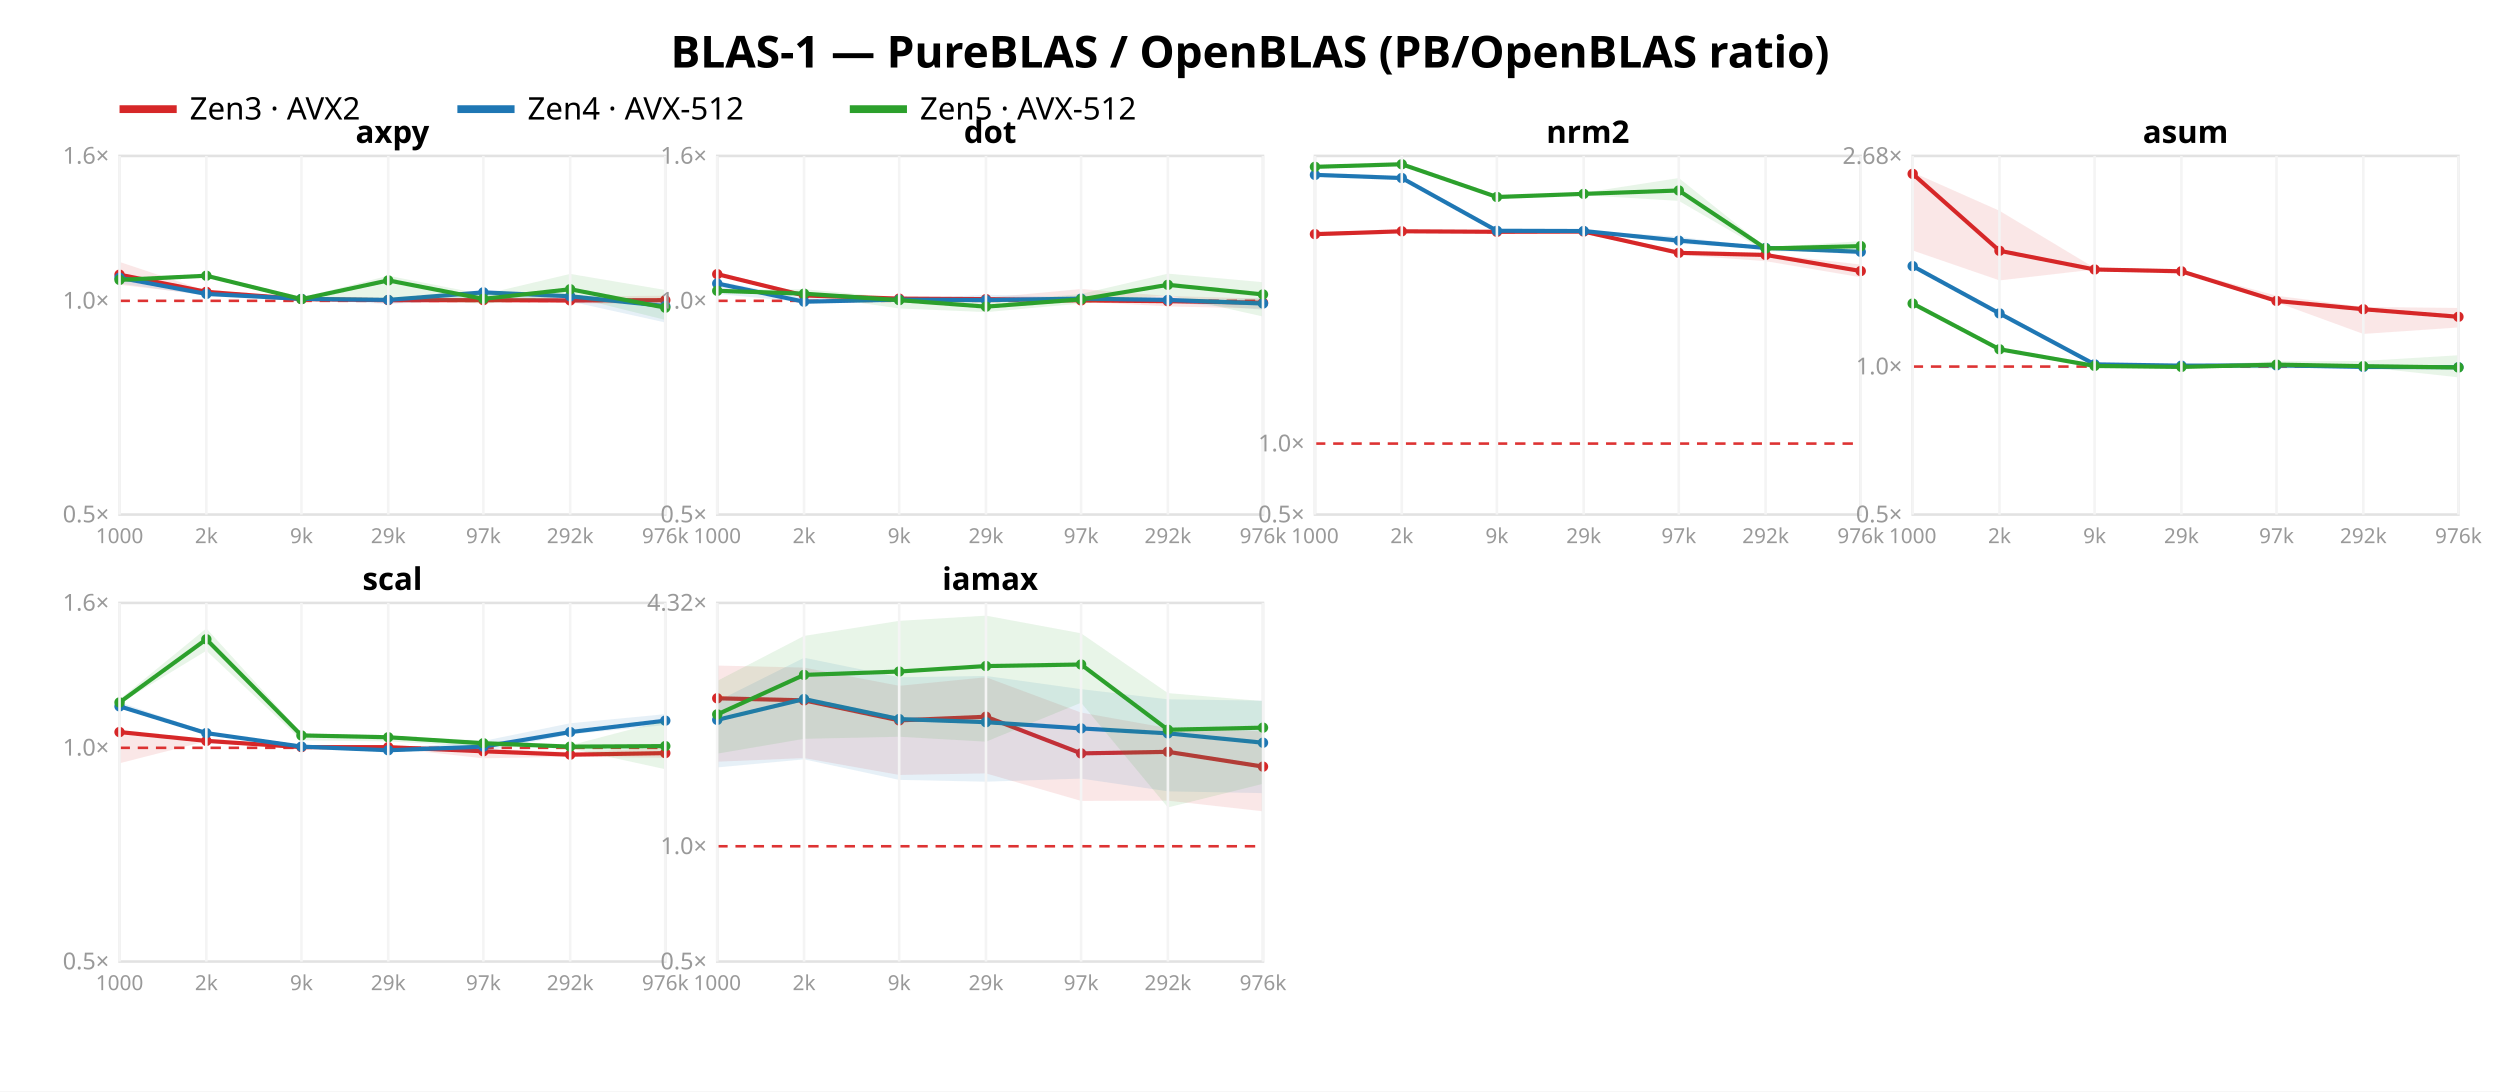
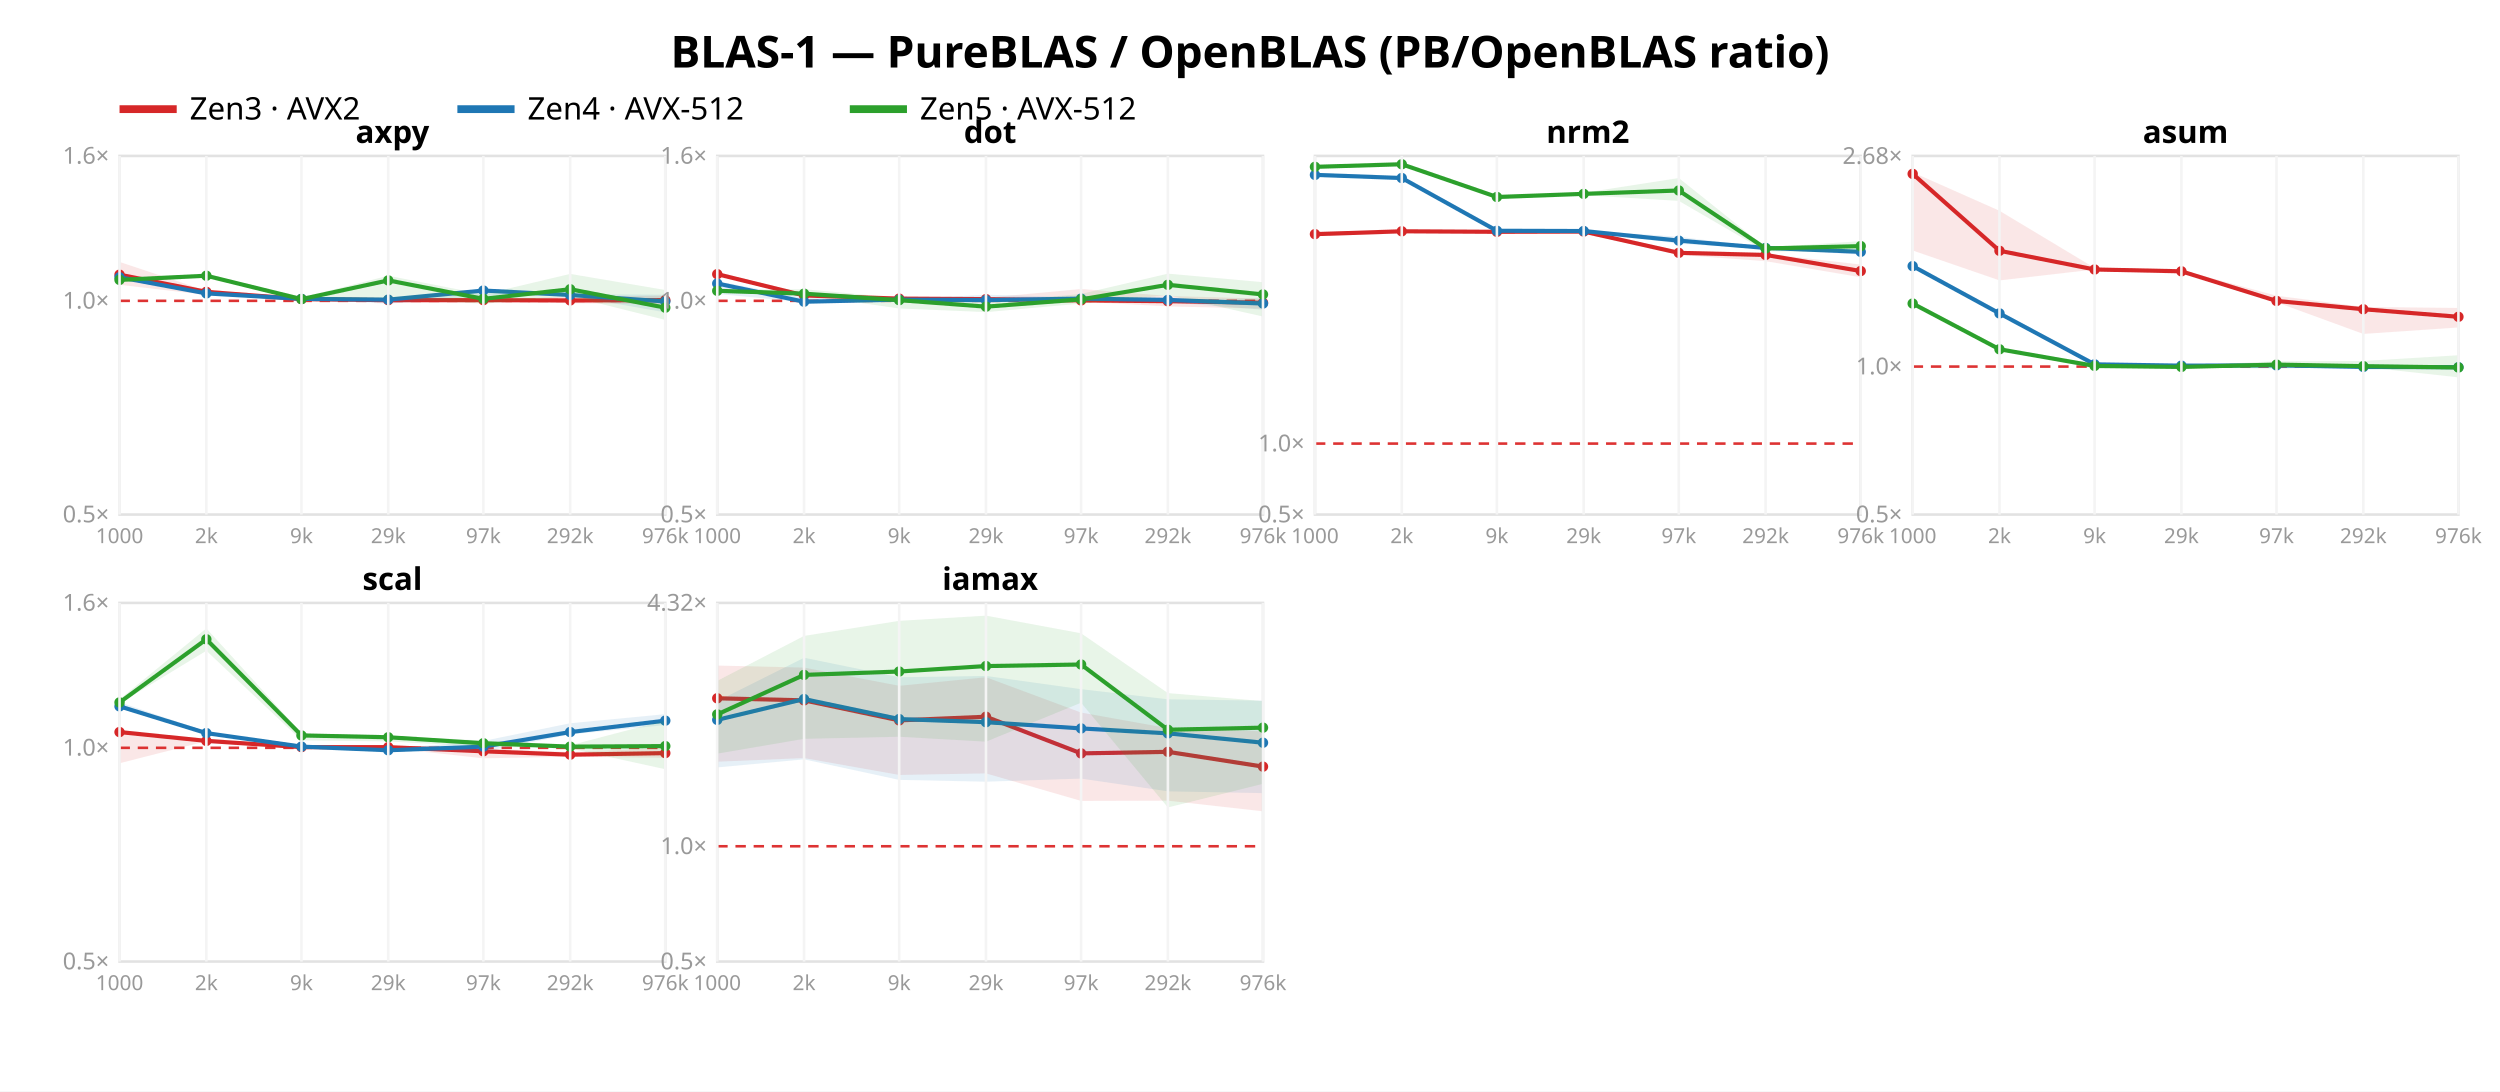
<svg xmlns="http://www.w3.org/2000/svg" width="962" height="420" font-family="sans-serif">
  <rect width="962" height="420" fill="white" />
  <text x="481.0" y="26" text-anchor="middle" font-size="17" font-weight="bold">BLAS-1 — PureBLAS / OpenBLAS (PB/OpenBLAS ratio)</text>
  <line x1="46" y1="42" x2="68" y2="42" stroke="#d62728" stroke-width="3" />
  <text x="73" y="46" font-size="12">Zen3 · AVX2</text>
  <line x1="176" y1="42" x2="198" y2="42" stroke="#1f77b4" stroke-width="3" />
  <text x="203" y="46" font-size="12">Zen4 · AVX-512</text>
  <line x1="327" y1="42" x2="349" y2="42" stroke="#2ca02c" stroke-width="3" />
  <text x="354" y="46" font-size="12">Zen5 · AVX-512</text>
  <rect x="46" y="60" width="210" height="138" fill="none" stroke="#e2e2e2" />
  <line x1="46" y1="115.763" x2="256" y2="115.763" stroke="#d33" stroke-dasharray="4 3" />
  <text x="42" y="201.0" text-anchor="end" font-size="9" fill="#999">0.5×</text>
  <text x="42" y="118.763" text-anchor="end" font-size="9" fill="#999">1.0×</text>
  <text x="42" y="63.0" text-anchor="end" font-size="9" fill="#999">1.6×</text>
  <polygon points="46.0,100.8 79.4,111.9 116.0,115.1 149.4,115.1 186.0,115.3 219.4,114.1 256.0,113.8 256.0,117.0 219.4,116.7 186.0,115.7 149.4,116.3 116.0,115.1 79.4,113.5 46.0,109.6" fill="#d62728" opacity="0.11" />
  <polyline points="46.0,105.7 79.4,112.3 116.0,115.1 149.4,115.5 186.0,115.5 219.4,115.6 256.0,115.5" fill="none" stroke="#d62728" stroke-width="1.6" />
  <circle cx="46.0" cy="105.7" r="2" fill="#d62728" />
  <circle cx="79.4" cy="112.3" r="2" fill="#d62728" />
  <circle cx="116.0" cy="115.1" r="2" fill="#d62728" />
  <circle cx="149.4" cy="115.5" r="2" fill="#d62728" />
  <circle cx="186.0" cy="115.5" r="2" fill="#d62728" />
  <circle cx="219.4" cy="115.6" r="2" fill="#d62728" />
  <circle cx="256.0" cy="115.5" r="2" fill="#d62728" />
-   <polygon points="46.0,106.7 79.4,113.0 116.0,115.0 149.4,115.3 186.0,111.8 219.4,113.8 256.0,115.3 256.0,124.1 219.4,116.0 186.0,114.9 149.4,117.0 116.0,115.4 79.4,113.8 46.0,109.1" fill="#1f77b4" opacity="0.11" />
-   <polyline points="46.0,106.9 79.4,113.1 116.0,115.0 149.4,115.4 186.0,112.5 219.4,114.0 256.0,117.8" fill="none" stroke="#1f77b4" stroke-width="1.6" />
-   <circle cx="46.0" cy="106.9" r="2" fill="#1f77b4" />
-   <circle cx="79.4" cy="113.1" r="2" fill="#1f77b4" />
+   <polygon points="46.0,106.5 79.4,112.6 116.0,114.7 149.4,115.1 186.0,111.3 219.4,113.2 256.0,113.4 256.0,120.2 219.4,113.8 186.0,113.8 149.4,116.9 116.0,115.1 79.4,113.1 46.0,106.8" fill="#1f77b4" opacity="0.11" />
+   <polyline points="46.0,106.7 79.4,112.9 116.0,115.0 149.4,115.3 186.0,111.8 219.4,113.5 256.0,116.0" fill="none" stroke="#1f77b4" stroke-width="1.6" />
+   <circle cx="46.0" cy="106.7" r="2" fill="#1f77b4" />
+   <circle cx="79.4" cy="112.9" r="2" fill="#1f77b4" />
  <circle cx="116.0" cy="115.0" r="2" fill="#1f77b4" />
-   <circle cx="149.4" cy="115.4" r="2" fill="#1f77b4" />
-   <circle cx="186.0" cy="112.5" r="2" fill="#1f77b4" />
-   <circle cx="219.4" cy="114.0" r="2" fill="#1f77b4" />
-   <circle cx="256.0" cy="117.8" r="2" fill="#1f77b4" />
+   <circle cx="149.4" cy="115.3" r="2" fill="#1f77b4" />
+   <circle cx="186.0" cy="111.8" r="2" fill="#1f77b4" />
+   <circle cx="219.4" cy="113.5" r="2" fill="#1f77b4" />
+   <circle cx="256.0" cy="116.0" r="2" fill="#1f77b4" />
  <polygon points="46.0,107.3 79.4,105.4 116.0,114.5 149.4,106.1 186.0,113.3 219.4,105.4 256.0,111.6 256.0,123.1 219.4,114.0 186.0,116.9 149.4,114.7 116.0,115.5 79.4,106.7 46.0,108.6" fill="#2ca02c" opacity="0.11" />
  <polyline points="46.0,107.7 79.4,106.1 116.0,115.1 149.4,107.9 186.0,115.0 219.4,111.3 256.0,118.4" fill="none" stroke="#2ca02c" stroke-width="1.6" />
  <circle cx="46.0" cy="107.7" r="2" fill="#2ca02c" />
  <circle cx="79.4" cy="106.1" r="2" fill="#2ca02c" />
  <circle cx="116.0" cy="115.1" r="2" fill="#2ca02c" />
  <circle cx="149.4" cy="107.9" r="2" fill="#2ca02c" />
  <circle cx="186.0" cy="115.0" r="2" fill="#2ca02c" />
  <circle cx="219.4" cy="111.3" r="2" fill="#2ca02c" />
  <circle cx="256.0" cy="118.4" r="2" fill="#2ca02c" />
  <text x="151.0" y="55" text-anchor="middle" font-size="12" font-weight="bold">axpy</text>
  <line x1="46.0" y1="60" x2="46.0" y2="198" stroke="#f4f4f4" />
  <text x="46.0" y="209" text-anchor="middle" font-size="8" fill="#999">1000</text>
  <line x1="79.4" y1="60" x2="79.4" y2="198" stroke="#f4f4f4" />
  <text x="79.4" y="209" text-anchor="middle" font-size="8" fill="#999">2k</text>
  <line x1="116.0" y1="60" x2="116.0" y2="198" stroke="#f4f4f4" />
  <text x="116.0" y="209" text-anchor="middle" font-size="8" fill="#999">9k</text>
  <line x1="149.4" y1="60" x2="149.4" y2="198" stroke="#f4f4f4" />
  <text x="149.4" y="209" text-anchor="middle" font-size="8" fill="#999">29k</text>
  <line x1="186.0" y1="60" x2="186.0" y2="198" stroke="#f4f4f4" />
  <text x="186.0" y="209" text-anchor="middle" font-size="8" fill="#999">97k</text>
  <line x1="219.4" y1="60" x2="219.4" y2="198" stroke="#f4f4f4" />
  <text x="219.4" y="209" text-anchor="middle" font-size="8" fill="#999">292k</text>
  <line x1="256.0" y1="60" x2="256.0" y2="198" stroke="#f4f4f4" />
  <text x="256.0" y="209" text-anchor="middle" font-size="8" fill="#999">976k</text>
  <rect x="276" y="60" width="210" height="138" fill="none" stroke="#e2e2e2" />
  <line x1="276" y1="115.763" x2="486" y2="115.763" stroke="#d33" stroke-dasharray="4 3" />
  <text x="272" y="201.0" text-anchor="end" font-size="9" fill="#999">0.5×</text>
  <text x="272" y="118.763" text-anchor="end" font-size="9" fill="#999">1.0×</text>
  <text x="272" y="63.0" text-anchor="end" font-size="9" fill="#999">1.6×</text>
  <polygon points="276.0,104.7 309.4,113.1 346.0,114.9 379.4,114.6 416.0,111.2 449.4,113.9 486.0,114.9 486.0,118.8 449.4,117.9 416.0,116.1 379.4,115.7 346.0,114.9 309.4,113.9 276.0,105.7" fill="#d62728" opacity="0.11" />
  <polyline points="276.0,105.5 309.4,113.7 346.0,114.9 379.4,115.1 416.0,115.6 449.4,115.9 486.0,116.5" fill="none" stroke="#d62728" stroke-width="1.6" />
  <circle cx="276.0" cy="105.5" r="2" fill="#d62728" />
  <circle cx="309.4" cy="113.7" r="2" fill="#d62728" />
  <circle cx="346.0" cy="114.9" r="2" fill="#d62728" />
  <circle cx="379.4" cy="115.1" r="2" fill="#d62728" />
  <circle cx="416.0" cy="115.6" r="2" fill="#d62728" />
  <circle cx="449.4" cy="115.9" r="2" fill="#d62728" />
  <circle cx="486.0" cy="116.5" r="2" fill="#d62728" />
  <polygon points="276.0,108.2 309.4,114.6 346.0,115.2 379.4,113.4 416.0,114.4 449.4,115.3 486.0,114.8 486.0,119.2 449.4,116.3 416.0,115.7 379.4,115.6 346.0,115.4 309.4,116.3 276.0,113.1" fill="#1f77b4" opacity="0.11" />
  <polyline points="276.0,109.1 309.4,116.1 346.0,115.3 379.4,115.5 416.0,114.9 449.4,115.4 486.0,116.8" fill="none" stroke="#1f77b4" stroke-width="1.6" />
  <circle cx="276.0" cy="109.1" r="2" fill="#1f77b4" />
  <circle cx="309.4" cy="116.1" r="2" fill="#1f77b4" />
  <circle cx="346.0" cy="115.3" r="2" fill="#1f77b4" />
  <circle cx="379.4" cy="115.5" r="2" fill="#1f77b4" />
  <circle cx="416.0" cy="114.9" r="2" fill="#1f77b4" />
  <circle cx="449.4" cy="115.4" r="2" fill="#1f77b4" />
  <circle cx="486.0" cy="116.8" r="2" fill="#1f77b4" />
  <polygon points="276.0,111.5 309.4,111.3 346.0,114.6 379.4,116.5 416.0,113.1 449.4,105.3 486.0,108.6 486.0,121.8 449.4,113.6 416.0,116.8 379.4,120.1 346.0,118.7 309.4,113.5 276.0,111.9" fill="#2ca02c" opacity="0.11" />
  <polyline points="276.0,111.9 309.4,113.0 346.0,115.5 379.4,118.0 416.0,115.2 449.4,109.6 486.0,113.3" fill="none" stroke="#2ca02c" stroke-width="1.6" />
  <circle cx="276.0" cy="111.9" r="2" fill="#2ca02c" />
  <circle cx="309.4" cy="113.0" r="2" fill="#2ca02c" />
  <circle cx="346.0" cy="115.5" r="2" fill="#2ca02c" />
  <circle cx="379.4" cy="118.0" r="2" fill="#2ca02c" />
  <circle cx="416.0" cy="115.2" r="2" fill="#2ca02c" />
  <circle cx="449.4" cy="109.6" r="2" fill="#2ca02c" />
  <circle cx="486.0" cy="113.3" r="2" fill="#2ca02c" />
  <text x="381.0" y="55" text-anchor="middle" font-size="12" font-weight="bold">dot</text>
  <line x1="276.0" y1="60" x2="276.0" y2="198" stroke="#f4f4f4" />
  <text x="276.0" y="209" text-anchor="middle" font-size="8" fill="#999">1000</text>
  <line x1="309.4" y1="60" x2="309.4" y2="198" stroke="#f4f4f4" />
  <text x="309.4" y="209" text-anchor="middle" font-size="8" fill="#999">2k</text>
  <line x1="346.0" y1="60" x2="346.0" y2="198" stroke="#f4f4f4" />
  <text x="346.0" y="209" text-anchor="middle" font-size="8" fill="#999">9k</text>
  <line x1="379.4" y1="60" x2="379.4" y2="198" stroke="#f4f4f4" />
  <text x="379.4" y="209" text-anchor="middle" font-size="8" fill="#999">29k</text>
  <line x1="416.0" y1="60" x2="416.0" y2="198" stroke="#f4f4f4" />
  <text x="416.0" y="209" text-anchor="middle" font-size="8" fill="#999">97k</text>
  <line x1="449.4" y1="60" x2="449.4" y2="198" stroke="#f4f4f4" />
  <text x="449.4" y="209" text-anchor="middle" font-size="8" fill="#999">292k</text>
  <line x1="486.0" y1="60" x2="486.0" y2="198" stroke="#f4f4f4" />
  <text x="486.0" y="209" text-anchor="middle" font-size="8" fill="#999">976k</text>
  <rect x="506" y="60" width="210" height="138" fill="none" stroke="#e2e2e2" />
  <line x1="506" y1="170.692" x2="716" y2="170.692" stroke="#d33" stroke-dasharray="4 3" />
  <text x="502" y="201.0" text-anchor="end" font-size="9" fill="#999">0.5×</text>
  <text x="502" y="173.692" text-anchor="end" font-size="9" fill="#999">1.0×</text>
  <polygon points="506.0,89.2 539.4,88.8 576.0,88.9 609.4,88.7 646.0,96.6 679.4,97.6 716.0,101.8 716.0,106.7 679.4,100.5 646.0,98.1 609.4,89.9 576.0,89.2 539.4,89.2 506.0,90.4" fill="#d62728" opacity="0.11" />
  <polyline points="506.0,90.1 539.4,89.0 576.0,89.2 609.4,89.1 646.0,97.3 679.4,98.1 716.0,104.3" fill="none" stroke="#d62728" stroke-width="1.6" />
  <circle cx="506.0" cy="90.1" r="2" fill="#d62728" />
  <circle cx="539.4" cy="89.0" r="2" fill="#d62728" />
  <circle cx="576.0" cy="89.2" r="2" fill="#d62728" />
  <circle cx="609.4" cy="89.1" r="2" fill="#d62728" />
  <circle cx="646.0" cy="97.3" r="2" fill="#d62728" />
  <circle cx="679.4" cy="98.1" r="2" fill="#d62728" />
  <circle cx="716.0" cy="104.3" r="2" fill="#d62728" />
  <polygon points="506.0,66.7 539.4,68.0 576.0,88.6 609.4,88.6 646.0,91.1 679.4,95.3 716.0,96.6 716.0,98.0 679.4,95.8 646.0,93.8 609.4,88.9 576.0,88.9 539.4,69.1 506.0,67.9" fill="#1f77b4" opacity="0.11" />
  <polyline points="506.0,67.3 539.4,68.5 576.0,88.8 609.4,88.9 646.0,92.6 679.4,95.4 716.0,96.9" fill="none" stroke="#1f77b4" stroke-width="1.6" />
  <circle cx="506.0" cy="67.3" r="2" fill="#1f77b4" />
  <circle cx="539.4" cy="68.5" r="2" fill="#1f77b4" />
  <circle cx="576.0" cy="88.8" r="2" fill="#1f77b4" />
  <circle cx="609.4" cy="88.9" r="2" fill="#1f77b4" />
  <circle cx="646.0" cy="92.6" r="2" fill="#1f77b4" />
  <circle cx="679.4" cy="95.4" r="2" fill="#1f77b4" />
  <circle cx="716.0" cy="96.9" r="2" fill="#1f77b4" />
  <polygon points="506.0,63.7 539.4,63.0 576.0,75.2 609.4,74.2 646.0,68.5 679.4,95.2 716.0,92.8 716.0,97.1 679.4,96.7 646.0,77.3 609.4,75.1 576.0,76.2 539.4,63.3 506.0,64.4" fill="#2ca02c" opacity="0.11" />
  <polyline points="506.0,64.2 539.4,63.2 576.0,75.8 609.4,74.6 646.0,73.3 679.4,95.6 716.0,94.7" fill="none" stroke="#2ca02c" stroke-width="1.6" />
  <circle cx="506.0" cy="64.2" r="2" fill="#2ca02c" />
  <circle cx="539.4" cy="63.2" r="2" fill="#2ca02c" />
  <circle cx="576.0" cy="75.8" r="2" fill="#2ca02c" />
  <circle cx="609.4" cy="74.6" r="2" fill="#2ca02c" />
  <circle cx="646.0" cy="73.3" r="2" fill="#2ca02c" />
  <circle cx="679.4" cy="95.6" r="2" fill="#2ca02c" />
  <circle cx="716.0" cy="94.7" r="2" fill="#2ca02c" />
  <text x="611.0" y="55" text-anchor="middle" font-size="12" font-weight="bold">nrm2</text>
  <line x1="506.0" y1="60" x2="506.0" y2="198" stroke="#f4f4f4" />
  <text x="506.0" y="209" text-anchor="middle" font-size="8" fill="#999">1000</text>
  <line x1="539.4" y1="60" x2="539.4" y2="198" stroke="#f4f4f4" />
  <text x="539.4" y="209" text-anchor="middle" font-size="8" fill="#999">2k</text>
  <line x1="576.0" y1="60" x2="576.0" y2="198" stroke="#f4f4f4" />
  <text x="576.0" y="209" text-anchor="middle" font-size="8" fill="#999">9k</text>
  <line x1="609.4" y1="60" x2="609.4" y2="198" stroke="#f4f4f4" />
  <text x="609.4" y="209" text-anchor="middle" font-size="8" fill="#999">29k</text>
  <line x1="646.0" y1="60" x2="646.0" y2="198" stroke="#f4f4f4" />
  <text x="646.0" y="209" text-anchor="middle" font-size="8" fill="#999">97k</text>
  <line x1="679.4" y1="60" x2="679.4" y2="198" stroke="#f4f4f4" />
  <text x="679.4" y="209" text-anchor="middle" font-size="8" fill="#999">292k</text>
  <line x1="716.0" y1="60" x2="716.0" y2="198" stroke="#f4f4f4" />
  <text x="716.0" y="209" text-anchor="middle" font-size="8" fill="#999">976k</text>
  <rect x="736" y="60" width="210" height="138" fill="none" stroke="#e2e2e2" />
  <line x1="736" y1="141.06" x2="946" y2="141.06" stroke="#d33" stroke-dasharray="4 3" />
  <text x="732" y="201.0" text-anchor="end" font-size="9" fill="#999">0.5×</text>
  <text x="732" y="144.06" text-anchor="end" font-size="9" fill="#999">1.0×</text>
  <text x="732" y="63.078" text-anchor="end" font-size="9" fill="#999">2.68×</text>
  <polygon points="736.0,66.3 769.4,81.1 806.0,103.1 839.4,103.9 876.0,113.8 909.4,118.1 946.0,118.5 946.0,126.0 909.4,128.5 876.0,116.3 839.4,104.9 806.0,103.7 769.4,107.9 736.0,96.4" fill="#d62728" opacity="0.11" />
  <polyline points="736.0,66.9 769.4,96.5 806.0,103.7 839.4,104.4 876.0,115.8 909.4,119.0 946.0,121.9" fill="none" stroke="#d62728" stroke-width="1.6" />
  <circle cx="736.0" cy="66.9" r="2" fill="#d62728" />
  <circle cx="769.4" cy="96.5" r="2" fill="#d62728" />
  <circle cx="806.0" cy="103.7" r="2" fill="#d62728" />
  <circle cx="839.4" cy="104.4" r="2" fill="#d62728" />
  <circle cx="876.0" cy="115.8" r="2" fill="#d62728" />
  <circle cx="909.4" cy="119.0" r="2" fill="#d62728" />
  <circle cx="946.0" cy="121.9" r="2" fill="#d62728" />
  <polygon points="736.0,102.2 769.4,120.5 806.0,140.2 839.4,140.5 876.0,140.2 909.4,140.9 946.0,140.6 946.0,141.8 909.4,141.9 876.0,141.1 839.4,140.8 806.0,140.3 769.4,120.9 736.0,102.7" fill="#1f77b4" opacity="0.11" />
  <polyline points="736.0,102.4 769.4,120.6 806.0,140.2 839.4,140.7 876.0,140.6 909.4,141.2 946.0,141.3" fill="none" stroke="#1f77b4" stroke-width="1.6" />
  <circle cx="736.0" cy="102.4" r="2" fill="#1f77b4" />
  <circle cx="769.4" cy="120.6" r="2" fill="#1f77b4" />
  <circle cx="806.0" cy="140.2" r="2" fill="#1f77b4" />
  <circle cx="839.4" cy="140.7" r="2" fill="#1f77b4" />
  <circle cx="876.0" cy="140.6" r="2" fill="#1f77b4" />
  <circle cx="909.4" cy="141.2" r="2" fill="#1f77b4" />
  <circle cx="946.0" cy="141.3" r="2" fill="#1f77b4" />
  <polygon points="736.0,115.9 769.4,134.3 806.0,140.3 839.4,140.7 876.0,139.0 909.4,138.9 946.0,136.7 946.0,145.2 909.4,141.2 876.0,141.9 839.4,141.4 806.0,141.9 769.4,134.4 736.0,117.0" fill="#2ca02c" opacity="0.11" />
  <polyline points="736.0,116.8 769.4,134.4 806.0,140.8 839.4,141.2 876.0,140.3 909.4,140.9 946.0,141.4" fill="none" stroke="#2ca02c" stroke-width="1.6" />
  <circle cx="736.0" cy="116.8" r="2" fill="#2ca02c" />
  <circle cx="769.4" cy="134.4" r="2" fill="#2ca02c" />
  <circle cx="806.0" cy="140.8" r="2" fill="#2ca02c" />
  <circle cx="839.4" cy="141.2" r="2" fill="#2ca02c" />
  <circle cx="876.0" cy="140.3" r="2" fill="#2ca02c" />
  <circle cx="909.4" cy="140.9" r="2" fill="#2ca02c" />
  <circle cx="946.0" cy="141.4" r="2" fill="#2ca02c" />
  <text x="841.0" y="55" text-anchor="middle" font-size="12" font-weight="bold">asum</text>
  <line x1="736.0" y1="60" x2="736.0" y2="198" stroke="#f4f4f4" />
  <text x="736.0" y="209" text-anchor="middle" font-size="8" fill="#999">1000</text>
  <line x1="769.4" y1="60" x2="769.4" y2="198" stroke="#f4f4f4" />
  <text x="769.4" y="209" text-anchor="middle" font-size="8" fill="#999">2k</text>
  <line x1="806.0" y1="60" x2="806.0" y2="198" stroke="#f4f4f4" />
  <text x="806.0" y="209" text-anchor="middle" font-size="8" fill="#999">9k</text>
  <line x1="839.4" y1="60" x2="839.4" y2="198" stroke="#f4f4f4" />
  <text x="839.4" y="209" text-anchor="middle" font-size="8" fill="#999">29k</text>
  <line x1="876.0" y1="60" x2="876.0" y2="198" stroke="#f4f4f4" />
  <text x="876.0" y="209" text-anchor="middle" font-size="8" fill="#999">97k</text>
  <line x1="909.4" y1="60" x2="909.4" y2="198" stroke="#f4f4f4" />
  <text x="909.4" y="209" text-anchor="middle" font-size="8" fill="#999">292k</text>
  <line x1="946.0" y1="60" x2="946.0" y2="198" stroke="#f4f4f4" />
  <text x="946.0" y="209" text-anchor="middle" font-size="8" fill="#999">976k</text>
  <rect x="46" y="232" width="210" height="138" fill="none" stroke="#e2e2e2" />
  <line x1="46" y1="287.763" x2="256" y2="287.763" stroke="#d33" stroke-dasharray="4 3" />
  <text x="42" y="373.0" text-anchor="end" font-size="9" fill="#999">0.5×</text>
  <text x="42" y="290.763" text-anchor="end" font-size="9" fill="#999">1.0×</text>
  <text x="42" y="235.0" text-anchor="end" font-size="9" fill="#999">1.6×</text>
  <polygon points="46.0,281.4 79.4,285.1 116.0,287.3 149.4,287.1 186.0,288.0 219.4,289.4 256.0,287.8 256.0,291.6 219.4,291.2 186.0,291.8 149.4,287.8 116.0,287.6 79.4,285.2 46.0,293.7" fill="#d62728" opacity="0.11" />
  <polyline points="46.0,281.7 79.4,285.1 116.0,287.5 149.4,287.5 186.0,289.1 219.4,290.4 256.0,289.8" fill="none" stroke="#d62728" stroke-width="1.6" />
  <circle cx="46.0" cy="281.7" r="2" fill="#d62728" />
  <circle cx="79.4" cy="285.1" r="2" fill="#d62728" />
  <circle cx="116.0" cy="287.5" r="2" fill="#d62728" />
  <circle cx="149.4" cy="287.5" r="2" fill="#d62728" />
  <circle cx="186.0" cy="289.1" r="2" fill="#d62728" />
  <circle cx="219.4" cy="290.4" r="2" fill="#d62728" />
  <circle cx="256.0" cy="289.8" r="2" fill="#d62728" />
  <polygon points="46.0,270.2 79.4,281.5 116.0,287.2 149.4,288.2 186.0,285.1 219.4,278.3 256.0,274.8 256.0,279.0 219.4,282.6 186.0,289.3 149.4,288.8 116.0,287.6 79.4,282.2 46.0,271.8" fill="#1f77b4" opacity="0.11" />
  <polyline points="46.0,271.8 79.4,282.1 116.0,287.3 149.4,288.7 186.0,287.3 219.4,281.7 256.0,277.3" fill="none" stroke="#1f77b4" stroke-width="1.6" />
  <circle cx="46.0" cy="271.8" r="2" fill="#1f77b4" />
  <circle cx="79.4" cy="282.1" r="2" fill="#1f77b4" />
  <circle cx="116.0" cy="287.3" r="2" fill="#1f77b4" />
  <circle cx="149.4" cy="288.7" r="2" fill="#1f77b4" />
  <circle cx="186.0" cy="287.3" r="2" fill="#1f77b4" />
  <circle cx="219.4" cy="281.7" r="2" fill="#1f77b4" />
  <circle cx="256.0" cy="277.3" r="2" fill="#1f77b4" />
  <polygon points="46.0,269.1 79.4,241.8 116.0,282.1 149.4,283.0 186.0,285.0 219.4,286.8 256.0,277.2 256.0,296.0 219.4,288.0 186.0,287.3 149.4,285.3 116.0,284.9 79.4,250.4 46.0,270.7" fill="#2ca02c" opacity="0.11" />
  <polyline points="46.0,270.3 79.4,246.0 116.0,283.0 149.4,283.7 186.0,286.0 219.4,287.3 256.0,287.1" fill="none" stroke="#2ca02c" stroke-width="1.6" />
  <circle cx="46.0" cy="270.3" r="2" fill="#2ca02c" />
  <circle cx="79.4" cy="246.0" r="2" fill="#2ca02c" />
  <circle cx="116.0" cy="283.0" r="2" fill="#2ca02c" />
  <circle cx="149.4" cy="283.7" r="2" fill="#2ca02c" />
  <circle cx="186.0" cy="286.0" r="2" fill="#2ca02c" />
  <circle cx="219.4" cy="287.3" r="2" fill="#2ca02c" />
  <circle cx="256.0" cy="287.1" r="2" fill="#2ca02c" />
  <text x="151.0" y="227" text-anchor="middle" font-size="12" font-weight="bold">scal</text>
  <line x1="46.0" y1="232" x2="46.0" y2="370" stroke="#f4f4f4" />
  <text x="46.0" y="381" text-anchor="middle" font-size="8" fill="#999">1000</text>
  <line x1="79.4" y1="232" x2="79.4" y2="370" stroke="#f4f4f4" />
  <text x="79.4" y="381" text-anchor="middle" font-size="8" fill="#999">2k</text>
  <line x1="116.0" y1="232" x2="116.0" y2="370" stroke="#f4f4f4" />
  <text x="116.0" y="381" text-anchor="middle" font-size="8" fill="#999">9k</text>
  <line x1="149.4" y1="232" x2="149.4" y2="370" stroke="#f4f4f4" />
  <text x="149.4" y="381" text-anchor="middle" font-size="8" fill="#999">29k</text>
  <line x1="186.0" y1="232" x2="186.0" y2="370" stroke="#f4f4f4" />
  <text x="186.0" y="381" text-anchor="middle" font-size="8" fill="#999">97k</text>
  <line x1="219.4" y1="232" x2="219.4" y2="370" stroke="#f4f4f4" />
  <text x="219.4" y="381" text-anchor="middle" font-size="8" fill="#999">292k</text>
  <line x1="256.0" y1="232" x2="256.0" y2="370" stroke="#f4f4f4" />
  <text x="256.0" y="381" text-anchor="middle" font-size="8" fill="#999">976k</text>
  <rect x="276" y="232" width="210" height="138" fill="none" stroke="#e2e2e2" />
  <line x1="276" y1="325.642" x2="486" y2="325.642" stroke="#d33" stroke-dasharray="4 3" />
  <text x="272" y="373.0" text-anchor="end" font-size="9" fill="#999">0.5×</text>
  <text x="272" y="328.642" text-anchor="end" font-size="9" fill="#999">1.0×</text>
  <text x="272" y="235.001" text-anchor="end" font-size="9" fill="#999">4.32×</text>
  <polygon points="276.0,256.1 309.4,256.9 346.0,263.9 379.4,260.6 416.0,274.2 449.4,280.2 486.0,281.4 486.0,312.2 449.4,308.1 416.0,308.2 379.4,297.6 346.0,298.2 309.4,291.7 276.0,293.1" fill="#d62728" opacity="0.11" />
  <polyline points="276.0,268.7 309.4,269.5 346.0,277.2 379.4,275.8 416.0,289.9 449.4,289.3 486.0,295.0" fill="none" stroke="#d62728" stroke-width="1.6" />
  <circle cx="276.0" cy="268.7" r="2" fill="#d62728" />
  <circle cx="309.4" cy="269.5" r="2" fill="#d62728" />
  <circle cx="346.0" cy="277.2" r="2" fill="#d62728" />
  <circle cx="379.4" cy="275.8" r="2" fill="#d62728" />
  <circle cx="416.0" cy="289.9" r="2" fill="#d62728" />
  <circle cx="449.4" cy="289.3" r="2" fill="#d62728" />
  <circle cx="486.0" cy="295.0" r="2" fill="#d62728" />
  <polygon points="276.0,269.8 309.4,253.1 346.0,260.6 379.4,260.1 416.0,265.2 449.4,269.1 486.0,269.6 486.0,305.2 449.4,304.5 416.0,299.6 379.4,300.8 346.0,300.1 309.4,292.2 276.0,295.3" fill="#1f77b4" opacity="0.11" />
  <polyline points="276.0,277.0 309.4,269.0 346.0,276.7 379.4,277.9 416.0,280.3 449.4,282.2 486.0,285.8" fill="none" stroke="#1f77b4" stroke-width="1.6" />
  <circle cx="276.0" cy="277.0" r="2" fill="#1f77b4" />
  <circle cx="309.4" cy="269.0" r="2" fill="#1f77b4" />
  <circle cx="346.0" cy="276.7" r="2" fill="#1f77b4" />
  <circle cx="379.4" cy="277.9" r="2" fill="#1f77b4" />
  <circle cx="416.0" cy="280.3" r="2" fill="#1f77b4" />
  <circle cx="449.4" cy="282.2" r="2" fill="#1f77b4" />
  <circle cx="486.0" cy="285.8" r="2" fill="#1f77b4" />
  <polygon points="276.0,262.0 309.4,244.7 346.0,238.9 379.4,236.9 416.0,243.7 449.4,266.7 486.0,269.8 486.0,301.6 449.4,310.7 416.0,270.4 379.4,285.4 346.0,283.5 309.4,284.3 276.0,290.0" fill="#2ca02c" opacity="0.11" />
  <polyline points="276.0,274.9 309.4,259.7 346.0,258.4 379.4,256.3 416.0,255.7 449.4,280.8 486.0,280.0" fill="none" stroke="#2ca02c" stroke-width="1.6" />
  <circle cx="276.0" cy="274.9" r="2" fill="#2ca02c" />
  <circle cx="309.4" cy="259.7" r="2" fill="#2ca02c" />
  <circle cx="346.0" cy="258.4" r="2" fill="#2ca02c" />
  <circle cx="379.4" cy="256.3" r="2" fill="#2ca02c" />
  <circle cx="416.0" cy="255.7" r="2" fill="#2ca02c" />
  <circle cx="449.4" cy="280.8" r="2" fill="#2ca02c" />
  <circle cx="486.0" cy="280.0" r="2" fill="#2ca02c" />
  <text x="381.0" y="227" text-anchor="middle" font-size="12" font-weight="bold">iamax</text>
  <line x1="276.0" y1="232" x2="276.0" y2="370" stroke="#f4f4f4" />
  <text x="276.0" y="381" text-anchor="middle" font-size="8" fill="#999">1000</text>
  <line x1="309.4" y1="232" x2="309.4" y2="370" stroke="#f4f4f4" />
  <text x="309.4" y="381" text-anchor="middle" font-size="8" fill="#999">2k</text>
  <line x1="346.0" y1="232" x2="346.0" y2="370" stroke="#f4f4f4" />
  <text x="346.0" y="381" text-anchor="middle" font-size="8" fill="#999">9k</text>
  <line x1="379.4" y1="232" x2="379.4" y2="370" stroke="#f4f4f4" />
  <text x="379.4" y="381" text-anchor="middle" font-size="8" fill="#999">29k</text>
  <line x1="416.0" y1="232" x2="416.0" y2="370" stroke="#f4f4f4" />
  <text x="416.0" y="381" text-anchor="middle" font-size="8" fill="#999">97k</text>
  <line x1="449.4" y1="232" x2="449.4" y2="370" stroke="#f4f4f4" />
  <text x="449.4" y="381" text-anchor="middle" font-size="8" fill="#999">292k</text>
  <line x1="486.0" y1="232" x2="486.0" y2="370" stroke="#f4f4f4" />
  <text x="486.0" y="381" text-anchor="middle" font-size="8" fill="#999">976k</text>
</svg>
